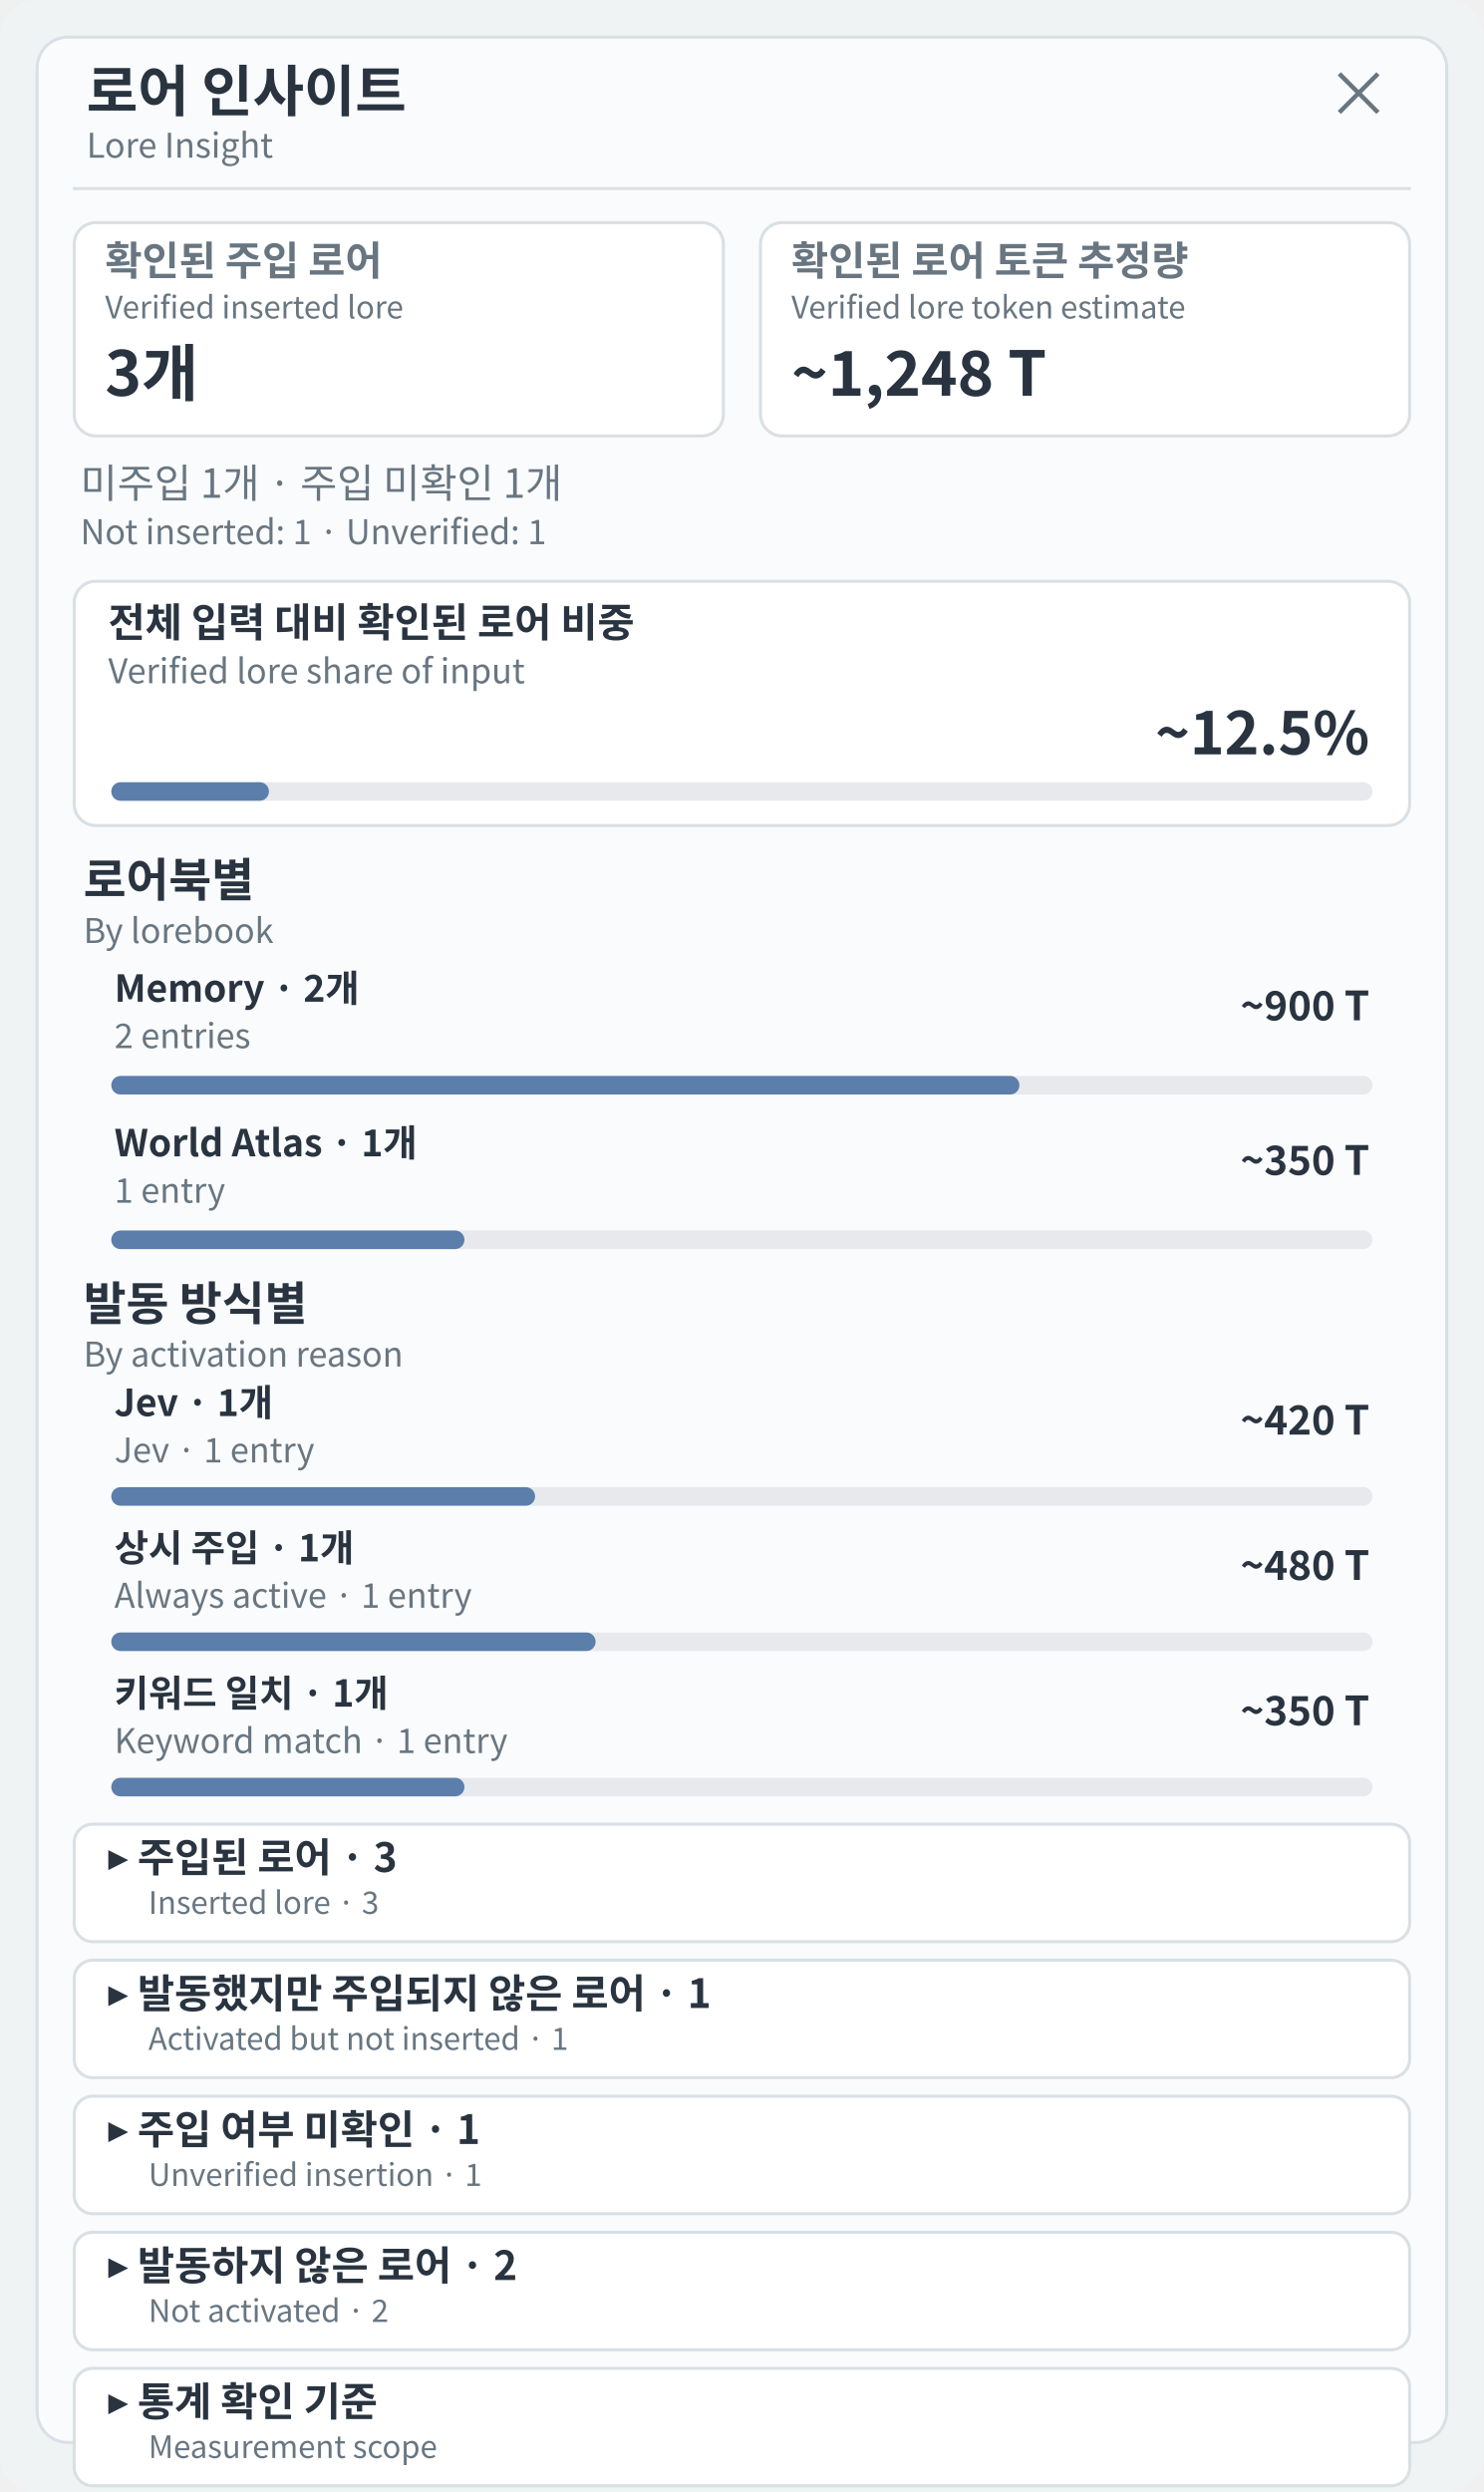
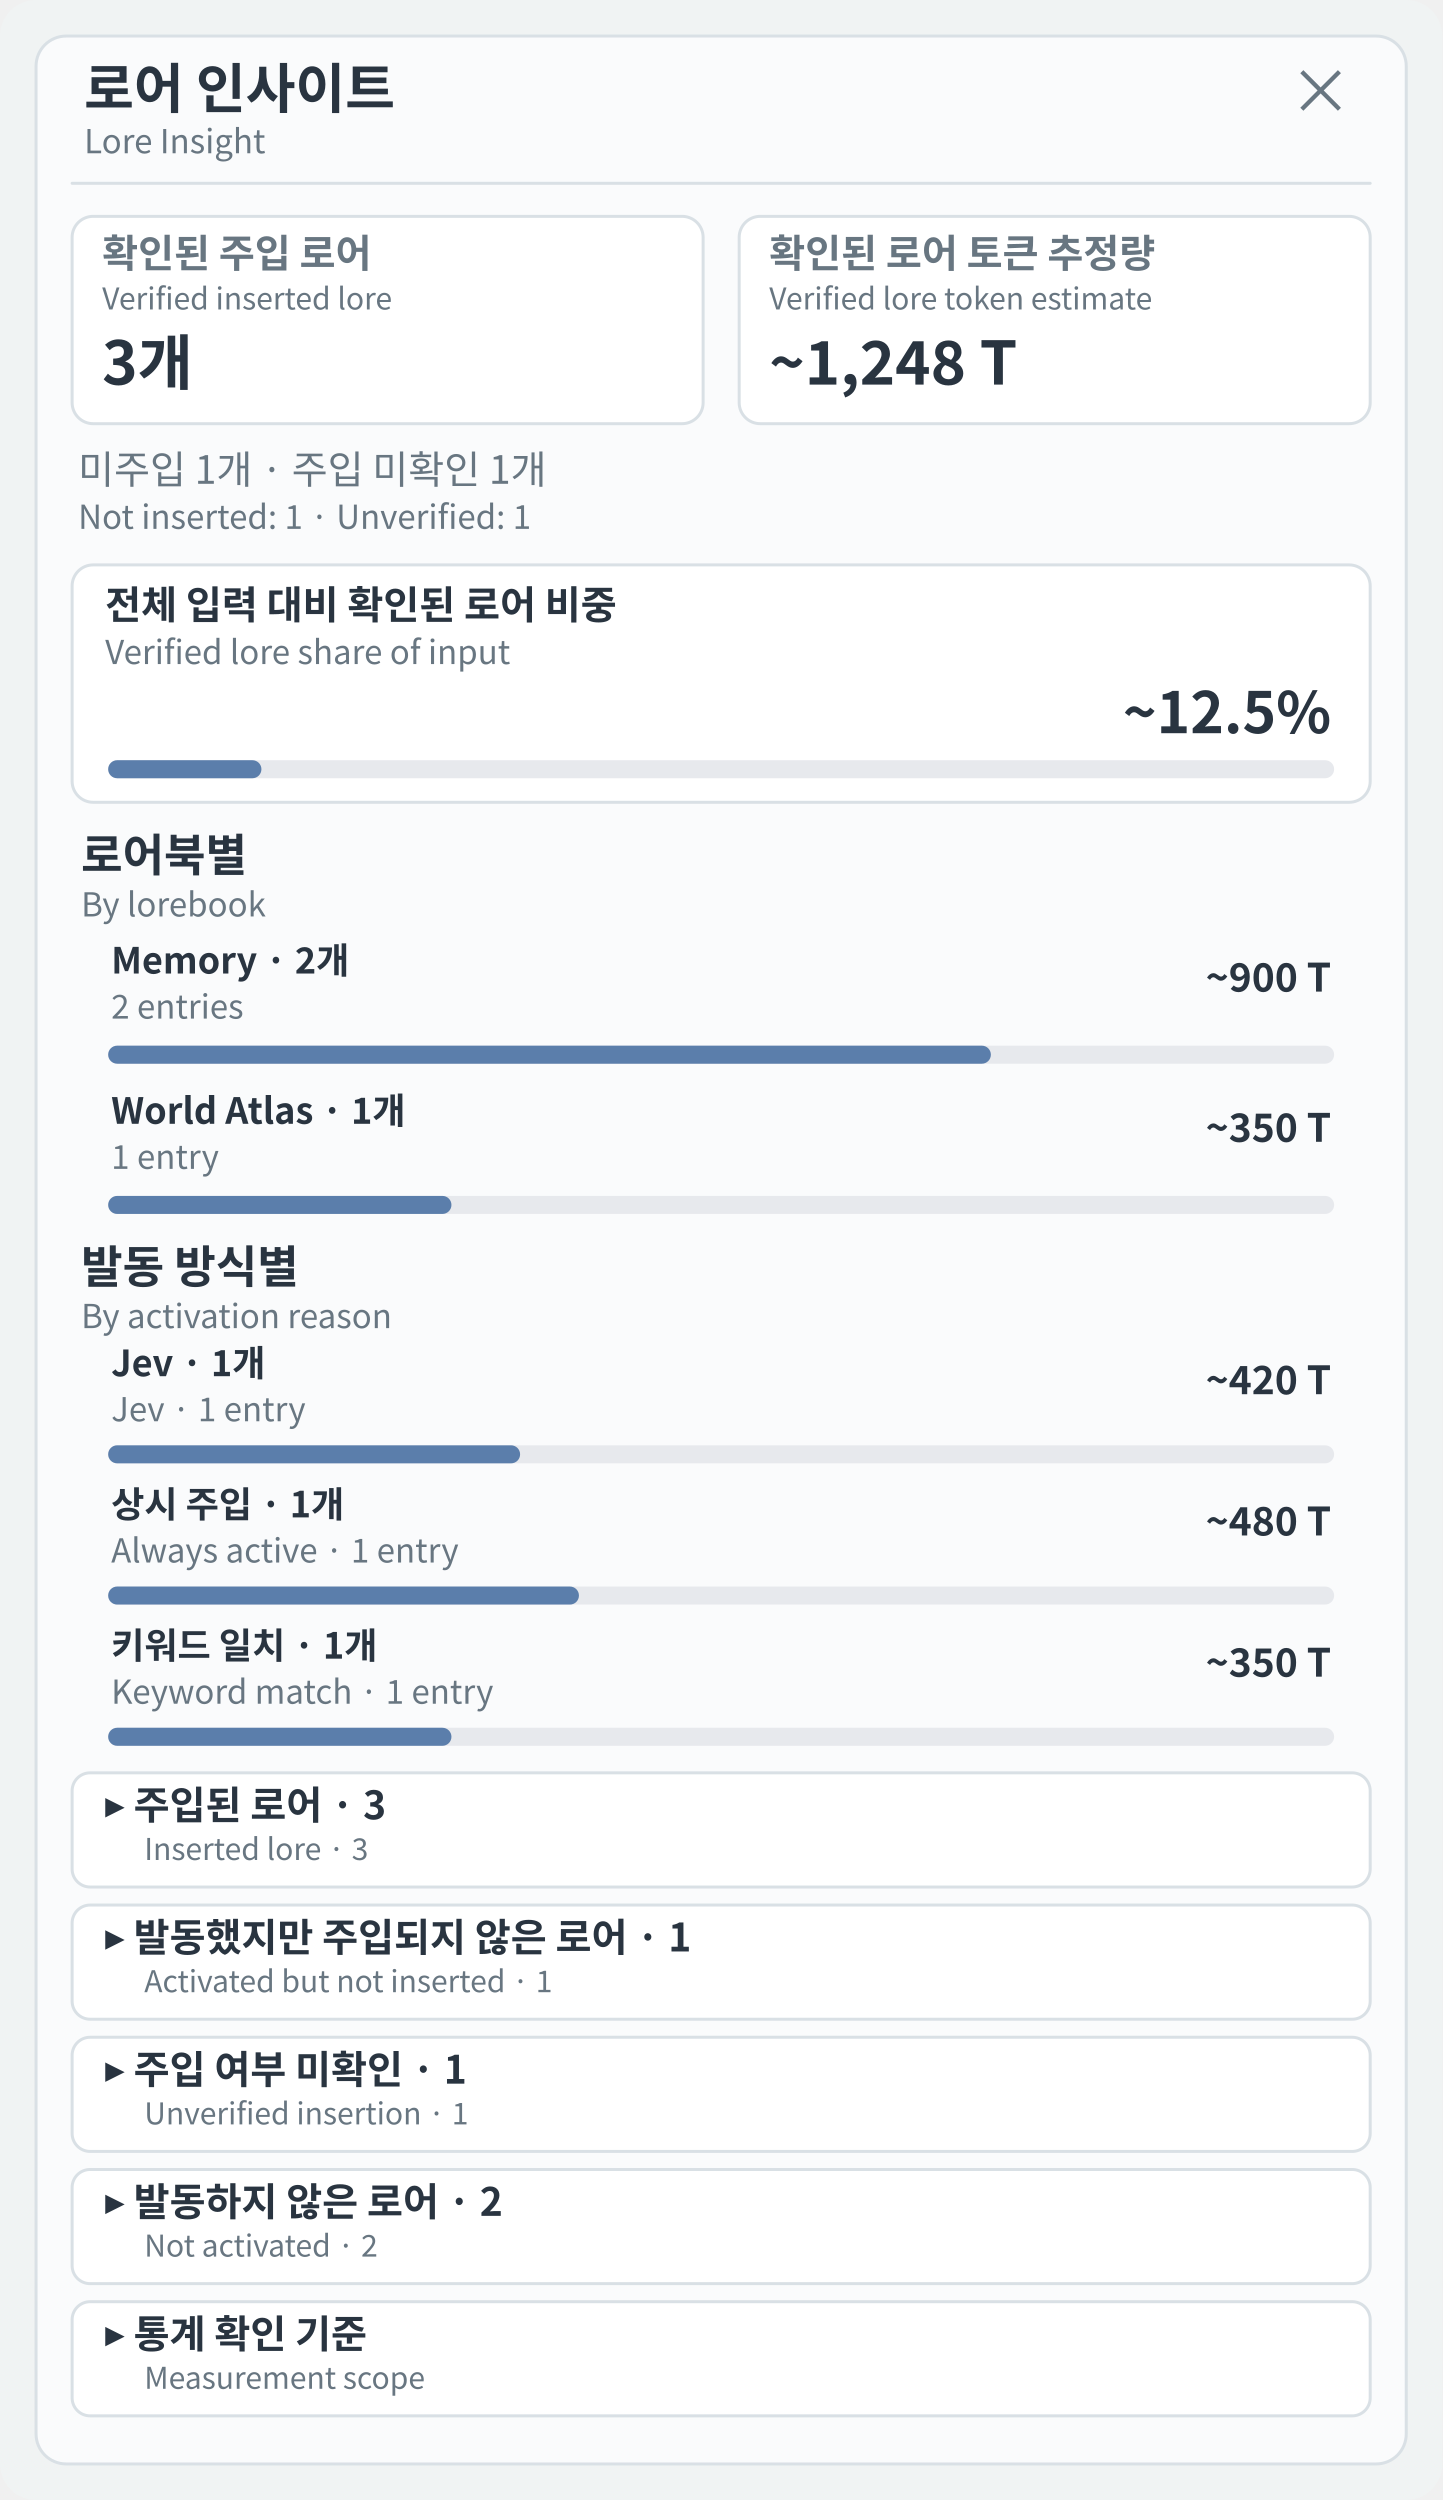
- <svg xmlns="http://www.w3.org/2000/svg" width="480" height="806" viewBox="0 0 480 806" role="img" aria-label="로어 인사이트 집계 화면 / Lore Insight overview">
+ <svg xmlns="http://www.w3.org/2000/svg" width="480" height="832" viewBox="0 0 480 832" role="img" aria-label="로어 인사이트 집계 화면 / Lore Insight overview">
  <style>text{font-family:'Noto Sans CJK KR','Noto Sans KR','Malgun Gothic','Apple SD Gothic Neo',Arial,sans-serif}</style>
-   <rect x="0" y="0" width="480" height="806" rx="12" fill="#f0f3f3" stroke="none" />
-   <rect x="12" y="12" width="456" height="778" rx="10" fill="#fafbfc" stroke="#d9e0e5" />
+   <rect x="0" y="0" width="480" height="832" rx="12" fill="#f0f3f3" stroke="none" />
+   <rect x="12" y="12" width="456" height="808" rx="10" fill="#fafbfc" stroke="#d9e0e5" />
  <text x="28" y="36" font-size="18" font-weight="600" fill="#293440" text-anchor="start">로어 인사이트</text>
  <text x="28" y="51" font-size="11" font-weight="400" fill="#687681" text-anchor="start">Lore Insight</text>
  <text x="450" y="38" font-size="21" font-weight="400" fill="#687681" text-anchor="end">×</text>
  <path d="M24 61L456 61" stroke="#d9e0e5" stroke-width="1" fill="none" stroke-linecap="round" />
  <rect x="24" y="72" width="210" height="69" rx="7" fill="#fff" stroke="#d9e0e5" />
  <text x="34" y="89" font-size="13" font-weight="600" fill="#687681" text-anchor="start">확인된 주입 로어</text>
  <text x="34" y="103" font-size="10" font-weight="400" fill="#687681" text-anchor="start">Verified inserted lore</text>
  <text x="34" y="128" font-size="20" font-weight="650" fill="#293440" text-anchor="start">3개</text>
  <rect x="246" y="72" width="210" height="69" rx="7" fill="#fff" stroke="#d9e0e5" />
  <text x="256" y="89" font-size="13" font-weight="600" fill="#687681" text-anchor="start">확인된 로어 토큰 추정량</text>
  <text x="256" y="103" font-size="10" font-weight="400" fill="#687681" text-anchor="start">Verified lore token estimate</text>
  <text x="256" y="128" font-size="20" font-weight="650" fill="#293440" text-anchor="start">~1,248 T</text>
  <text x="26" y="161" font-size="13" font-weight="400" fill="#687681" text-anchor="start">미주입 1개 · 주입 미확인 1개</text>
  <text x="26" y="176" font-size="11" font-weight="400" fill="#687681" text-anchor="start">Not inserted: 1 · Unverified: 1</text>
  <rect x="24" y="188" width="432" height="79" rx="7" fill="#fff" stroke="#d9e0e5" />
  <text x="35" y="206" font-size="13" font-weight="600" fill="#293440" text-anchor="start">전체 입력 대비 확인된 로어 비중</text>
  <text x="35" y="221" font-size="11" font-weight="400" fill="#687681" text-anchor="start">Verified lore share of input</text>
  <text x="443" y="244" font-size="19" font-weight="650" fill="#293440" text-anchor="end">~12.5%</text>
  <rect x="36" y="253" width="408" height="6" rx="3" fill="#e7e9ed" stroke="none" />
  <rect x="36" y="253" width="51" height="6" rx="3" fill="#5b7eab" stroke="none" />
  <text x="27" y="290" font-size="15" font-weight="600" fill="#293440" text-anchor="start">로어북별</text>
  <text x="27" y="305" font-size="11" font-weight="400" fill="#687681" text-anchor="start">By lorebook</text>
  <text x="37" y="324" font-size="12" font-weight="600" fill="#293440" text-anchor="start">Memory · 2개</text>
  <text x="37" y="339" font-size="11" font-weight="400" fill="#687681" text-anchor="start">2 entries</text>
  <text x="443" y="330" font-size="13" font-weight="600" fill="#293440" text-anchor="end">~900 T</text>
  <rect x="36" y="348" width="408" height="6" rx="3" fill="#e7e9ed" stroke="none" />
  <rect x="36" y="348" width="293.76" height="6" rx="3" fill="#5b7eab" stroke="none" />
  <text x="37" y="374" font-size="12" font-weight="600" fill="#293440" text-anchor="start">World Atlas · 1개</text>
  <text x="37" y="389" font-size="11" font-weight="400" fill="#687681" text-anchor="start">1 entry</text>
  <text x="443" y="380" font-size="13" font-weight="600" fill="#293440" text-anchor="end">~350 T</text>
  <rect x="36" y="398" width="408" height="6" rx="3" fill="#e7e9ed" stroke="none" />
  <rect x="36" y="398" width="114.24" height="6" rx="3" fill="#5b7eab" stroke="none" />
  <text x="27" y="427" font-size="15" font-weight="600" fill="#293440" text-anchor="start">발동 방식별</text>
  <text x="27" y="442" font-size="11" font-weight="400" fill="#687681" text-anchor="start">By activation reason</text>
  <text x="37" y="458" font-size="12" font-weight="600" fill="#293440" text-anchor="start">Jev · 1개</text>
  <text x="37" y="473" font-size="11" font-weight="400" fill="#687681" text-anchor="start">Jev · 1 entry</text>
  <text x="443" y="464" font-size="13" font-weight="600" fill="#293440" text-anchor="end">~420 T</text>
  <rect x="36" y="481" width="408" height="6" rx="3" fill="#e7e9ed" stroke="none" />
  <rect x="36" y="481" width="137.088" height="6" rx="3" fill="#5b7eab" stroke="none" />
  <text x="37" y="505" font-size="12" font-weight="600" fill="#293440" text-anchor="start">상시 주입 · 1개</text>
  <text x="37" y="520" font-size="11" font-weight="400" fill="#687681" text-anchor="start">Always active · 1 entry</text>
  <text x="443" y="511" font-size="13" font-weight="600" fill="#293440" text-anchor="end">~480 T</text>
  <rect x="36" y="528" width="408" height="6" rx="3" fill="#e7e9ed" stroke="none" />
  <rect x="36" y="528" width="156.672" height="6" rx="3" fill="#5b7eab" stroke="none" />
  <text x="37" y="552" font-size="12" font-weight="600" fill="#293440" text-anchor="start">키워드 일치 · 1개</text>
  <text x="37" y="567" font-size="11" font-weight="400" fill="#687681" text-anchor="start">Keyword match · 1 entry</text>
  <text x="443" y="558" font-size="13" font-weight="600" fill="#293440" text-anchor="end">~350 T</text>
  <rect x="36" y="575" width="408" height="6" rx="3" fill="#e7e9ed" stroke="none" />
  <rect x="36" y="575" width="114.24" height="6" rx="3" fill="#5b7eab" stroke="none" />
  <rect x="24" y="590" width="432" height="38" rx="6" fill="#fff" stroke="#d9e0e5" />
  <text x="35" y="605" font-size="13" font-weight="600" fill="#293440" text-anchor="start">▸ 주입된 로어 · 3</text>
  <text x="48" y="619" font-size="10" font-weight="400" fill="#687681" text-anchor="start">Inserted lore · 3</text>
  <rect x="24" y="634" width="432" height="38" rx="6" fill="#fff" stroke="#d9e0e5" />
  <text x="35" y="649" font-size="13" font-weight="600" fill="#293440" text-anchor="start">▸ 발동했지만 주입되지 않은 로어 · 1</text>
  <text x="48" y="663" font-size="10" font-weight="400" fill="#687681" text-anchor="start">Activated but not inserted · 1</text>
  <rect x="24" y="678" width="432" height="38" rx="6" fill="#fff" stroke="#d9e0e5" />
  <text x="35" y="693" font-size="13" font-weight="600" fill="#293440" text-anchor="start">▸ 주입 여부 미확인 · 1</text>
  <text x="48" y="707" font-size="10" font-weight="400" fill="#687681" text-anchor="start">Unverified insertion · 1</text>
  <rect x="24" y="722" width="432" height="38" rx="6" fill="#fff" stroke="#d9e0e5" />
  <text x="35" y="737" font-size="13" font-weight="600" fill="#293440" text-anchor="start">▸ 발동하지 않은 로어 · 2</text>
  <text x="48" y="751" font-size="10" font-weight="400" fill="#687681" text-anchor="start">Not activated · 2</text>
  <rect x="24" y="766" width="432" height="38" rx="6" fill="#fff" stroke="#d9e0e5" />
  <text x="35" y="781" font-size="13" font-weight="600" fill="#293440" text-anchor="start">▸ 통계 확인 기준</text>
  <text x="48" y="795" font-size="10" font-weight="400" fill="#687681" text-anchor="start">Measurement scope</text>
</svg>
